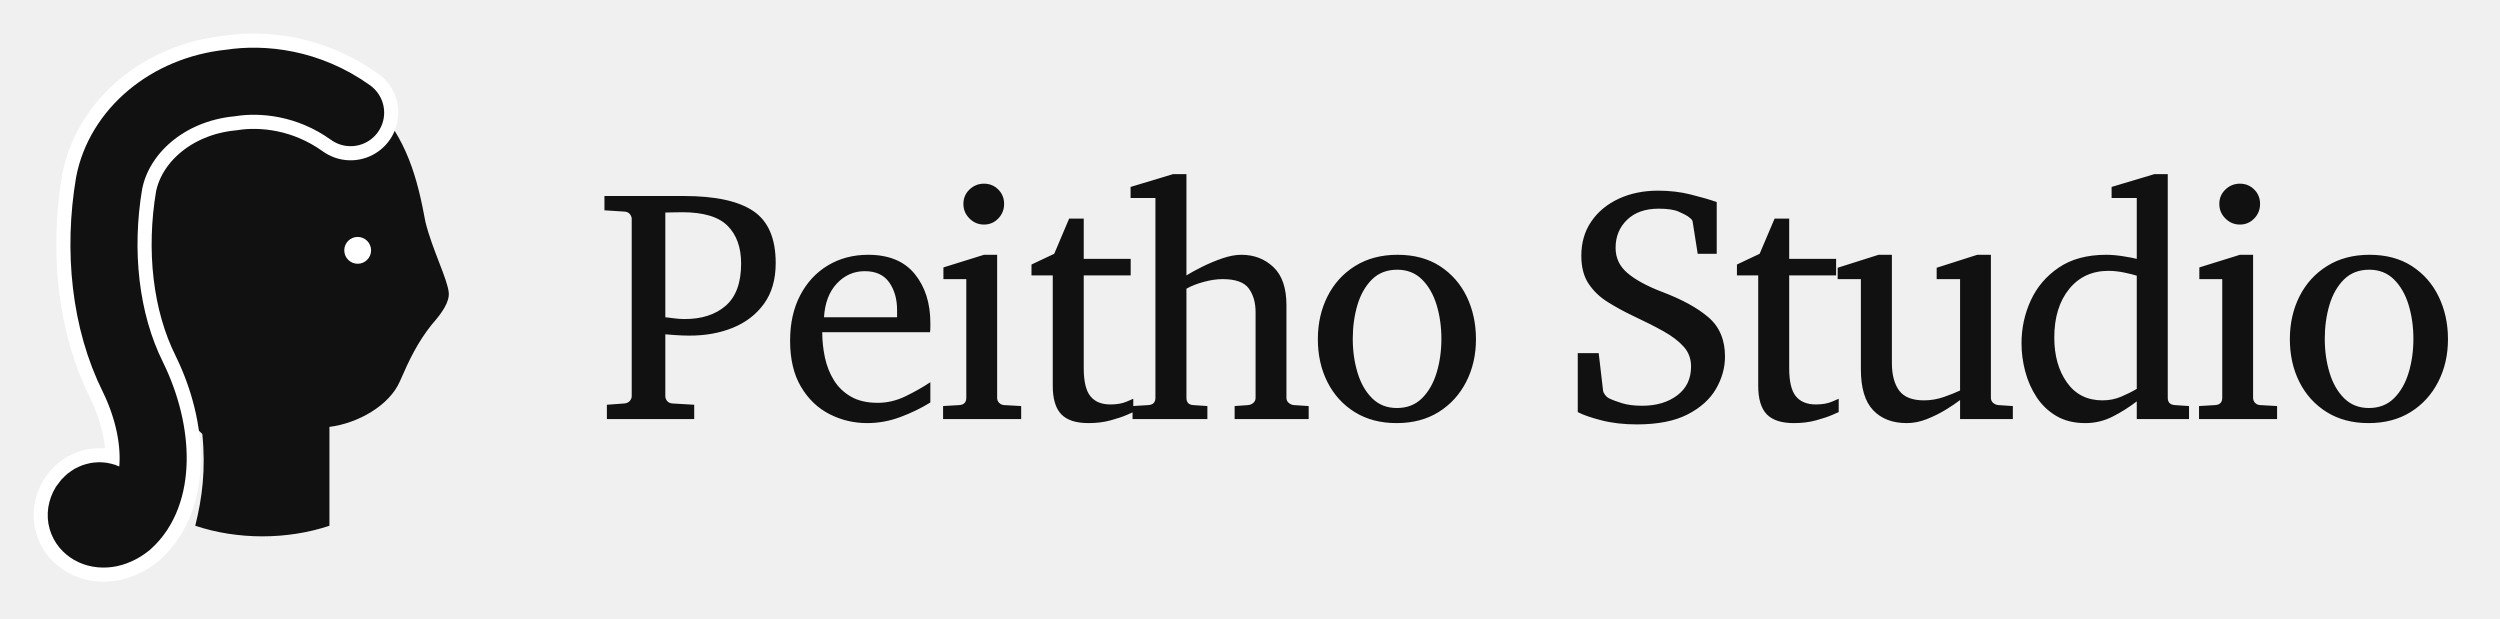
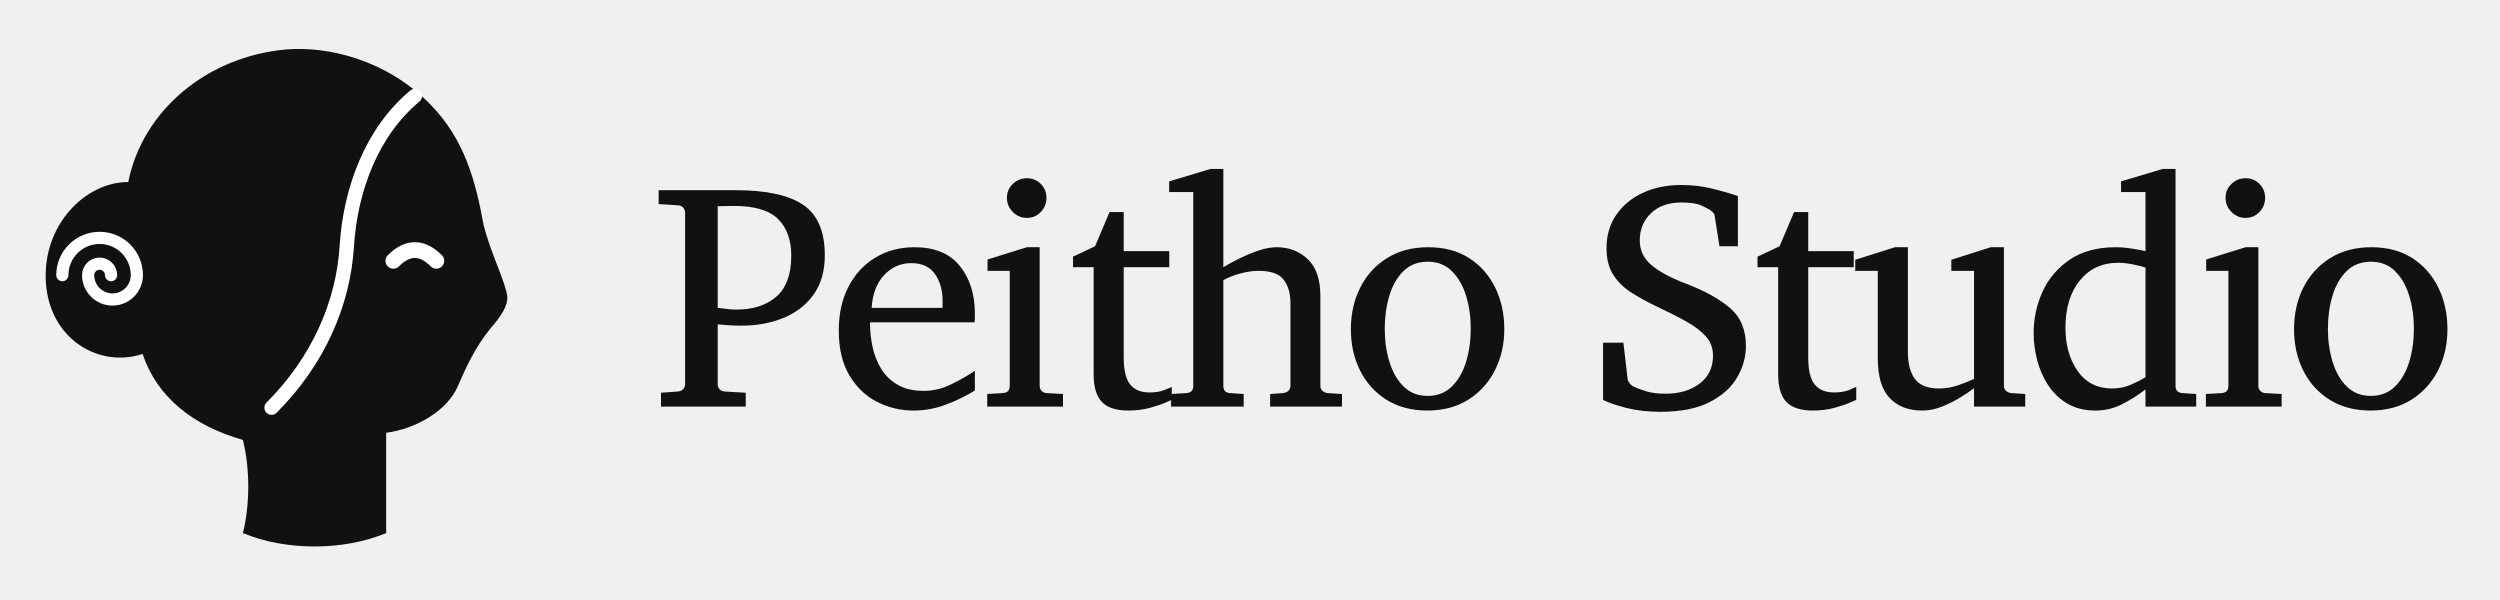
- <svg xmlns="http://www.w3.org/2000/svg" viewBox="0 0 752 186" width="752" height="186" role="img">
-   <g transform="translate(-28.36 -22.41) scale(2.1242)">
-     <path d="M60 85L60 71C64 70.5 68.5 68 70 64.5C71.3 61.5 72.5 59 74.5 56.5C76 54.8 77 53.3 76.9 52C76.7 50 74.6 46 73.6 42C72.5 36 71 30 66 25C60 19 52 17 46 17.5C35 18.5 26 26 24 36C22 46 25 56 32 63C36 67 40 70 42 72C42.5 77 42 81 41 85C47 87 54 87 60 85Z" fill="#111111" />
-     <g fill="none" stroke-linecap="round">
-       <path d="M63 26.5C57 22.2 50.5 21.6 46 22.3C37 23.2 30.2 29.2 28.8 36.5C27.2 46 28.2 56 32.2 64C36 71.8 36.2 80.6 31.5 84.8C27.5 88 23.5 85 25.3 82C26.8 79.7 30 80.8 29.5 83.5" stroke="#ffffff" stroke-width="13.5" />
-       <path d="M63 26.5C57 22.2 50.5 21.6 46 22.3C37 23.2 30.2 29.2 28.8 36.5C27.2 46 28.2 56 32.2 64C36 71.8 36.2 80.6 31.5 84.8C27.5 88 23.5 85 25.3 82C26.8 79.7 30 80.8 29.5 83.5" stroke="#111111" stroke-width="9.5" />
-     </g>
-     <circle cx="64" cy="46" r="1.9" fill="#ffffff" />
+ <svg xmlns="http://www.w3.org/2000/svg" viewBox="0 0 775 186" width="775" height="186" role="img">
+   <g transform="translate(-13.54 -23.53) scale(2.2209)">
+     <path d="M60 85L60 71C64 70.5 68.5 68 70 64.5C71.3 61.5 72.5 59 74.5 56.5C76 54.8 77 53.3 76.9 52C76.7 50 74.6 46 73.6 42C72.5 36 71 30 66 25C60 19 52 17 46 17.5C35 18.5 26 26 24 36C18 36 12 42 12.5 50C13 58 20 62 26 60C28 66 33 70 40 72C41 76 41 81 40 85C46 87.5 54 87.5 60 85Z" fill="#111111" />
+     <path d="M64 24C58 29 55 37 54.5 45C54 53 50.5 61 44 67.5" fill="none" stroke="#ffffff" stroke-width="2" stroke-linecap="round" />
+     <path d="M21.6 49a1.6 1.6 0 1 0-3.2 0a3.4 3.4 0 1 0 6.8 0a5.2 5.2 0 1 0-10.4 0" fill="none" stroke="#ffffff" stroke-width="1.7" stroke-linecap="round" />
+     <path d="M61 47q3-3 6 0" fill="none" stroke="#ffffff" stroke-width="2.2" stroke-linecap="round" />
  </g>
-   <path transform="translate(179.33 126.05)" fill="#111111" d="M54.00-46.92L54.00-46.92Q54.00-39.55 50.49-34.69Q46.97-29.83 41.06-27.44Q35.16-25.05 27.88-25.10L27.88-25.10Q25.93-25.10 23.56-25.27Q21.19-25.44 20.80-25.49L20.80-25.49L20.80-6.88Q20.80-6.15 21.31-5.47Q21.83-4.79 22.90-4.69L22.90-4.69L29.49-4.30L29.49 0L3.22 0L3.22-4.30L8.50-4.69Q9.57-4.79 10.13-5.47Q10.69-6.15 10.69-6.88L10.69-6.88L10.69-60.21Q10.69-60.94 10.13-61.65Q9.57-62.35 8.50-62.40L8.50-62.40L2.49-62.79L2.49-67.09L26.42-67.09Q40.58-67.09 47.29-62.55Q54.00-58.01 54.00-46.92ZM43.60-46.78L43.60-46.78Q43.60-54.05 39.53-58.13Q35.45-62.21 25.88-62.21L25.88-62.21Q24.51-62.21 22.66-62.16Q20.80-62.11 20.80-62.11L20.80-62.11L20.80-30.62Q21.04-30.62 23.02-30.35Q25-30.08 26.42-30.08L26.42-30.08Q34.28-30.03 38.94-34.06Q43.60-38.09 43.60-46.78ZM100.52-11.08L100.52-4.98Q96.32-2.39 91.46-0.59Q86.60 1.22 81.52 1.22L81.52 1.22Q75.47 1.22 70.17-1.49Q64.87-4.20 61.60-9.72Q58.33-15.23 58.33-23.58L58.33-23.58Q58.33-31.40 61.36-37.21Q64.38-43.02 69.71-46.22Q75.03-49.41 81.81-49.41L81.81-49.41Q91.14-49.41 95.83-43.63Q100.52-37.84 100.52-28.91L100.52-28.91Q100.52-28.42 100.52-27.61Q100.52-26.81 100.42-26.12L100.42-26.12L68.00-26.12Q68.00-22.31 68.80-18.53Q69.61-14.75 71.51-11.67Q73.42-8.59 76.64-6.74Q79.86-4.88 84.70-4.88L84.70-4.88Q88.99-4.88 93.07-6.86Q97.15-8.84 100.52-11.08L100.52-11.08ZM68.53-30.62L90.51-30.62L90.51-32.81Q90.51-37.74 88.14-41.11Q85.77-44.48 80.79-44.48L80.79-44.48Q75.86-44.48 72.39-40.77Q68.92-37.06 68.53-30.62L68.53-30.62ZM122.71-64.70L122.71-64.70Q122.71-62.16 120.95-60.33Q119.20-58.50 116.66-58.50L116.66-58.50Q114.12-58.50 112.29-60.33Q110.46-62.16 110.46-64.70L110.46-64.70Q110.46-67.29 112.29-69.04Q114.12-70.80 116.66-70.80L116.66-70.80Q119.20-70.80 120.95-69.04Q122.71-67.29 122.71-64.70ZM127.84-3.91L127.84 0L104.35 0L104.35-3.91L109.23-4.20Q111.33-4.35 111.33-6.40L111.33-6.40L111.33-42.09L104.45-42.09L104.45-45.61L116.66-49.41L120.61-49.41L120.61-6.40Q120.61-5.47 121.22-4.86Q121.83-4.25 122.71-4.20L122.71-4.20L127.84-3.91ZM161.56-6.10L161.56-2.10Q161.56-2.10 159.68-1.27Q157.80-0.44 154.75 0.39Q151.69 1.22 148.08 1.22L148.08 1.22Q142.46 1.22 139.90-1.44Q137.34-4.10 137.34-10.01L137.34-10.01L137.34-43.21L130.94-43.21L130.94-46.48L137.78-49.71L142.27-60.30L146.66-60.30L146.66-48.19L160.78-48.19L160.78-43.21L146.66-43.21L146.66-15.28Q146.66-9.33 148.67-6.86Q150.67-4.39 154.67-4.39L154.67-4.39Q157.60-4.39 159.58-5.25Q161.56-6.10 161.56-6.10L161.56-6.10ZM214.32-3.91L214.32 0L192.05 0L192.05-3.91L196.15-4.20Q197.03-4.30 197.69-4.88Q198.35-5.47 198.35-6.40L198.35-6.40L198.35-32.18Q198.35-36.47 196.30-39.28Q194.25-42.09 188.44-42.09L188.44-42.09Q185.80-42.09 182.75-41.26Q179.70-40.43 177.55-39.21L177.55-39.21L177.55-6.40Q177.55-4.35 179.55-4.20L179.55-4.20L183.85-3.91L183.85 0L161.34 0L161.34-3.91L166.13-4.20Q168.22-4.35 168.22-6.40L168.22-6.40L168.22-66.50L160.75-66.50L160.75-69.82L173.55-73.68L177.55-73.68L177.55-43.21Q179.36-44.34 182.24-45.78Q185.12-47.22 188.29-48.32Q191.47-49.41 194.05-49.41L194.05-49.41Q199.82-49.41 203.72-45.70Q207.63-41.99 207.63-34.28L207.63-34.28L207.63-6.40Q207.63-5.47 208.29-4.88Q208.95-4.30 209.83-4.20L209.83-4.20L214.32-3.91ZM264.64-24.02L264.64-24.02Q264.64-16.94 261.71-11.21Q258.78-5.47 253.43-2.12Q248.09 1.22 240.76 1.22L240.76 1.22Q233.49 1.22 228.16-2.10Q222.84-5.42 219.96-11.13Q217.08-16.85 217.08-24.02L217.08-24.02Q217.08-31.15 219.99-36.91Q222.89-42.68 228.29-46.04Q233.68-49.41 241.05-49.41L241.05-49.41Q248.53-49.41 253.80-46.00Q259.07-42.58 261.86-36.82Q264.64-31.05 264.64-24.02ZM254.24-24.12L254.24-24.12Q254.24-29.59 252.80-34.33Q251.36-39.06 248.40-41.99Q245.45-44.92 240.96-44.92L240.96-44.92Q236.32-44.92 233.36-41.99Q230.41-39.06 228.99-34.33Q227.58-29.59 227.58-24.12L227.58-24.12Q227.58-18.70 229.02-13.94Q230.46-9.18 233.41-6.25Q236.37-3.32 240.86-3.32L240.86-3.32Q245.45-3.32 248.40-6.25Q251.36-9.18 252.80-13.92Q254.24-18.65 254.24-24.12ZM339.55-18.80L339.55-18.80Q339.55-13.77 336.84-9.08Q334.13-4.39 328.29-1.39Q322.46 1.61 313.03 1.61L313.03 1.61Q307.13 1.61 302.32 0.37Q297.51-0.88 295.26-2.10L295.26-2.10L295.26-19.82L301.56-19.82L302.88-8.50Q302.97-7.91 303.51-7.23Q304.05-6.54 304.54-6.30L304.54-6.30Q306.10-5.52 308.59-4.76Q311.08-4.00 314.64-4.00L314.64-4.00Q321.04-4.00 325.19-7.13Q329.34-10.25 329.34-15.82L329.34-15.82Q329.34-19.29 327.14-21.75Q324.95-24.22 321.02-26.42Q317.09-28.61 311.76-31.10L311.76-31.10Q307.66-33.06 304.15-35.28Q300.63-37.50 298.48-40.77Q296.33-44.04 296.33-49.12L296.33-49.12Q296.33-55.08 299.36-59.47Q302.39-63.87 307.61-66.28Q312.84-68.70 319.43-68.70L319.43-68.70Q324.65-68.70 329.22-67.55Q333.79-66.41 337.06-65.28L337.06-65.28L337.06-49.71L331.34-49.71L329.83-59.28Q329.78-59.81 329.29-60.25Q328.80-60.69 328.37-60.99L328.37-60.99Q327.58-61.52 325.58-62.40Q323.58-63.28 319.58-63.28L319.58-63.28Q313.57-63.28 310.10-59.94Q306.64-56.59 306.64-51.51L306.64-51.51Q306.64-46.92 310.23-43.90Q313.81-40.87 320.55-38.28L320.55-38.28Q329.63-34.86 334.59-30.59Q339.55-26.32 339.55-18.80ZM373.75-6.10L373.75-2.10Q373.75-2.10 371.87-1.27Q369.99-0.44 366.94 0.39Q363.89 1.22 360.28 1.22L360.28 1.22Q354.66 1.22 352.10-1.44Q349.54-4.10 349.54-10.01L349.54-10.01L349.54-43.21L343.14-43.21L343.14-46.48L349.97-49.71L354.47-60.30L358.86-60.30L358.86-48.19L372.97-48.19L372.97-43.21L358.86-43.21L358.86-15.28Q358.86-9.33 360.86-6.86Q362.87-4.39 366.87-4.39L366.87-4.39Q369.80-4.39 371.78-5.25Q373.75-6.10 373.75-6.10L373.75-6.10ZM426.13-3.91L426.13 0L410.26 0L410.26-5.71Q408.55-4.39 405.91-2.78Q403.27-1.17 400.25 0.02Q397.22 1.22 394.24 1.22L394.24 1.22Q387.79 1.22 384.11-2.66Q380.42-6.54 380.42-14.99L380.42-14.99L380.42-42.09L373.44-42.09L373.44-45.51L385.74-49.41L389.75-49.41L389.75-16.89Q389.75-11.57 391.92-8.59Q394.09-5.62 399.42-5.62L399.42-5.62Q402.49-5.62 405.47-6.67Q408.45-7.71 410.26-8.59L410.26-8.59L410.26-42.09L403.22-42.09L403.22-45.51L415.43-49.41L419.53-49.41L419.53-6.40Q419.53-5.47 420.19-4.88Q420.85-4.30 421.73-4.20L421.73-4.20L426.13-3.91ZM479.13-3.91L479.13 0L463.41 0L463.41-5.32Q459.99-2.69 456.13-0.73Q452.28 1.22 447.93 1.22L447.93 1.22Q442.90 1.22 439.26-0.90Q435.63-3.03 433.31-6.54Q430.99-10.06 429.86-14.31Q428.74-18.55 428.74-22.80L428.74-22.80Q428.74-29.59 431.52-35.67Q434.31-41.75 439.97-45.58Q445.63-49.41 454.23-49.41L454.23-49.41Q456.62-49.41 459.43-48.95Q462.24-48.49 463.41-48.19L463.41-48.19L463.41-66.50L455.84-66.50L455.84-69.82L468.73-73.68L472.73-73.68L472.73-6.40Q472.73-4.35 474.83-4.20L474.83-4.20L479.13-3.91ZM463.41-9.08L463.41-9.08L463.41-43.12Q462.14-43.55 459.62-44.07Q457.11-44.58 454.91-44.58L454.91-44.58Q447.49-44.58 443.05-39.09Q438.60-33.59 438.60-24.51L438.60-24.51Q438.60-16.36 442.41-10.99Q446.22-5.62 453.11-5.62L453.11-5.62Q456.13-5.62 458.79-6.76Q461.46-7.91 463.41-9.08ZM500.50-64.70L500.50-64.70Q500.50-62.16 498.74-60.33Q496.98-58.50 494.44-58.50L494.44-58.50Q491.90-58.50 490.07-60.33Q488.24-62.16 488.24-64.70L488.24-64.70Q488.24-67.29 490.07-69.04Q491.90-70.80 494.44-70.80L494.44-70.80Q496.98-70.80 498.74-69.04Q500.50-67.29 500.50-64.70ZM505.62-3.91L505.62 0L482.14 0L482.14-3.91L487.02-4.20Q489.12-4.35 489.12-6.40L489.12-6.40L489.12-42.09L482.23-42.09L482.23-45.61L494.44-49.41L498.40-49.41L498.40-6.40Q498.40-5.47 499.01-4.86Q499.62-4.25 500.50-4.20L500.50-4.20L505.62-3.91ZM557.02-24.02L557.02-24.02Q557.02-16.94 554.09-11.21Q551.16-5.47 545.81-2.12Q540.46 1.22 533.14 1.22L533.14 1.22Q525.87 1.22 520.54-2.10Q515.22-5.42 512.34-11.13Q509.46-16.85 509.46-24.02L509.46-24.02Q509.46-31.15 512.36-36.91Q515.27-42.68 520.67-46.04Q526.06-49.41 533.43-49.41L533.43-49.41Q540.90-49.41 546.18-46.00Q551.45-42.58 554.23-36.82Q557.02-31.05 557.02-24.02ZM546.62-24.12L546.62-24.12Q546.62-29.59 545.18-34.33Q543.74-39.06 540.78-41.99Q537.83-44.92 533.34-44.92L533.34-44.92Q528.70-44.92 525.74-41.99Q522.79-39.06 521.37-34.33Q519.96-29.59 519.96-24.12L519.96-24.12Q519.96-18.70 521.40-13.94Q522.84-9.18 525.79-6.25Q528.75-3.32 533.24-3.32L533.24-3.32Q537.83-3.32 540.78-6.25Q543.74-9.18 545.18-13.92Q546.62-18.65 546.62-24.12Z" />
+   <path transform="translate(201.69 126.05)" fill="#111111" d="M54.00-46.92L54.00-46.92Q54.00-39.55 50.49-34.69Q46.97-29.83 41.06-27.44Q35.16-25.05 27.88-25.10L27.88-25.10Q25.93-25.10 23.56-25.27Q21.19-25.44 20.80-25.49L20.80-25.49L20.80-6.88Q20.80-6.15 21.31-5.47Q21.83-4.79 22.90-4.69L22.90-4.69L29.49-4.30L29.49 0L3.22 0L3.22-4.30L8.50-4.69Q9.57-4.79 10.13-5.47Q10.69-6.15 10.69-6.88L10.69-6.88L10.69-60.21Q10.69-60.94 10.13-61.65Q9.57-62.35 8.50-62.40L8.50-62.40L2.49-62.79L2.49-67.09L26.42-67.09Q40.58-67.09 47.29-62.55Q54.00-58.01 54.00-46.92ZM43.60-46.78L43.60-46.78Q43.60-54.05 39.53-58.13Q35.45-62.21 25.88-62.21L25.88-62.21Q24.51-62.21 22.66-62.16Q20.80-62.11 20.80-62.11L20.80-62.11L20.80-30.62Q21.04-30.62 23.02-30.35Q25-30.08 26.42-30.08L26.42-30.08Q34.28-30.03 38.94-34.06Q43.60-38.09 43.60-46.78ZM100.52-11.08L100.52-4.98Q96.32-2.39 91.46-0.59Q86.60 1.22 81.52 1.22L81.52 1.22Q75.47 1.22 70.17-1.49Q64.87-4.20 61.60-9.72Q58.33-15.23 58.33-23.58L58.33-23.58Q58.33-31.40 61.36-37.21Q64.38-43.02 69.71-46.22Q75.03-49.41 81.81-49.41L81.81-49.41Q91.14-49.41 95.83-43.63Q100.52-37.84 100.52-28.91L100.52-28.91Q100.52-28.42 100.52-27.61Q100.52-26.81 100.42-26.12L100.42-26.12L68.00-26.12Q68.00-22.31 68.80-18.53Q69.61-14.75 71.51-11.67Q73.42-8.59 76.64-6.74Q79.86-4.88 84.70-4.88L84.70-4.88Q88.99-4.88 93.07-6.86Q97.15-8.84 100.52-11.08L100.52-11.08ZM68.53-30.62L90.51-30.62L90.51-32.81Q90.51-37.74 88.14-41.11Q85.77-44.48 80.79-44.48L80.79-44.48Q75.86-44.48 72.39-40.77Q68.92-37.06 68.53-30.62L68.53-30.62ZM122.71-64.70L122.71-64.70Q122.71-62.16 120.95-60.33Q119.20-58.50 116.66-58.50L116.66-58.50Q114.12-58.50 112.29-60.33Q110.46-62.16 110.46-64.70L110.46-64.70Q110.46-67.29 112.29-69.04Q114.12-70.80 116.66-70.80L116.66-70.80Q119.20-70.80 120.95-69.04Q122.71-67.29 122.71-64.70ZM127.84-3.91L127.84 0L104.35 0L104.35-3.91L109.23-4.20Q111.33-4.35 111.33-6.40L111.33-6.40L111.33-42.09L104.45-42.09L104.45-45.61L116.66-49.41L120.61-49.41L120.61-6.40Q120.61-5.47 121.22-4.86Q121.83-4.25 122.71-4.20L122.71-4.20L127.84-3.91ZM161.56-6.10L161.56-2.10Q161.56-2.10 159.68-1.27Q157.80-0.44 154.75 0.39Q151.69 1.22 148.08 1.22L148.08 1.22Q142.46 1.22 139.90-1.44Q137.34-4.10 137.34-10.01L137.34-10.01L137.34-43.21L130.94-43.21L130.94-46.48L137.78-49.71L142.27-60.30L146.66-60.30L146.66-48.19L160.78-48.19L160.78-43.21L146.66-43.21L146.66-15.28Q146.66-9.33 148.67-6.86Q150.67-4.39 154.67-4.39L154.67-4.39Q157.60-4.39 159.58-5.25Q161.56-6.10 161.56-6.10L161.56-6.10ZM214.32-3.91L214.32 0L192.05 0L192.05-3.91L196.15-4.20Q197.03-4.30 197.69-4.88Q198.35-5.47 198.35-6.40L198.35-6.40L198.35-32.18Q198.35-36.47 196.30-39.28Q194.25-42.09 188.44-42.09L188.44-42.09Q185.80-42.09 182.75-41.26Q179.70-40.43 177.55-39.21L177.55-39.21L177.55-6.40Q177.55-4.35 179.55-4.20L179.55-4.20L183.85-3.91L183.85 0L161.34 0L161.34-3.91L166.13-4.20Q168.22-4.35 168.22-6.40L168.22-6.40L168.22-66.50L160.75-66.50L160.75-69.82L173.55-73.68L177.55-73.68L177.55-43.21Q179.36-44.34 182.24-45.78Q185.12-47.22 188.29-48.32Q191.47-49.41 194.05-49.41L194.05-49.41Q199.82-49.41 203.72-45.70Q207.63-41.99 207.63-34.28L207.63-34.28L207.63-6.40Q207.63-5.47 208.29-4.88Q208.95-4.30 209.83-4.20L209.83-4.20L214.32-3.91ZM264.64-24.02L264.64-24.02Q264.64-16.94 261.71-11.21Q258.78-5.47 253.43-2.12Q248.09 1.22 240.76 1.22L240.76 1.22Q233.49 1.22 228.16-2.10Q222.84-5.42 219.96-11.13Q217.08-16.85 217.08-24.02L217.08-24.02Q217.08-31.15 219.99-36.91Q222.89-42.68 228.29-46.04Q233.68-49.41 241.05-49.41L241.05-49.41Q248.53-49.41 253.80-46.00Q259.07-42.58 261.86-36.82Q264.64-31.05 264.64-24.02ZM254.24-24.12L254.24-24.12Q254.24-29.59 252.80-34.33Q251.36-39.06 248.40-41.99Q245.45-44.92 240.96-44.92L240.96-44.92Q236.32-44.92 233.36-41.99Q230.41-39.06 228.99-34.33Q227.58-29.59 227.58-24.12L227.58-24.12Q227.58-18.70 229.02-13.94Q230.46-9.18 233.41-6.25Q236.37-3.32 240.86-3.32L240.86-3.32Q245.45-3.32 248.40-6.25Q251.36-9.18 252.80-13.92Q254.24-18.65 254.24-24.12ZM339.55-18.80L339.55-18.80Q339.55-13.77 336.84-9.08Q334.13-4.39 328.29-1.39Q322.46 1.61 313.03 1.61L313.03 1.61Q307.13 1.61 302.32 0.37Q297.51-0.88 295.26-2.10L295.26-2.10L295.26-19.82L301.56-19.82L302.88-8.50Q302.97-7.91 303.51-7.23Q304.05-6.54 304.54-6.30L304.54-6.30Q306.10-5.52 308.59-4.76Q311.08-4.00 314.64-4.00L314.64-4.00Q321.04-4.00 325.19-7.13Q329.34-10.25 329.34-15.82L329.34-15.82Q329.34-19.29 327.14-21.75Q324.95-24.22 321.02-26.42Q317.09-28.61 311.76-31.10L311.76-31.10Q307.66-33.06 304.15-35.28Q300.63-37.50 298.48-40.77Q296.33-44.04 296.33-49.12L296.33-49.12Q296.33-55.08 299.36-59.47Q302.39-63.87 307.61-66.28Q312.84-68.70 319.43-68.70L319.43-68.70Q324.65-68.70 329.22-67.55Q333.79-66.41 337.06-65.28L337.06-65.28L337.06-49.71L331.34-49.71L329.83-59.28Q329.78-59.81 329.29-60.25Q328.80-60.69 328.37-60.99L328.37-60.99Q327.58-61.52 325.58-62.40Q323.58-63.28 319.58-63.28L319.58-63.28Q313.57-63.28 310.10-59.94Q306.64-56.59 306.64-51.51L306.64-51.51Q306.64-46.92 310.23-43.90Q313.81-40.87 320.55-38.28L320.55-38.28Q329.63-34.86 334.59-30.59Q339.55-26.32 339.55-18.80ZM373.75-6.10L373.75-2.10Q373.75-2.10 371.87-1.27Q369.99-0.44 366.94 0.39Q363.89 1.22 360.28 1.22L360.28 1.22Q354.66 1.22 352.10-1.44Q349.54-4.10 349.54-10.01L349.54-10.01L349.54-43.21L343.14-43.21L343.14-46.48L349.97-49.71L354.47-60.30L358.86-60.30L358.86-48.19L372.97-48.19L372.97-43.21L358.86-43.21L358.86-15.28Q358.86-9.33 360.86-6.86Q362.87-4.39 366.87-4.39L366.87-4.39Q369.80-4.39 371.78-5.25Q373.75-6.10 373.75-6.10L373.75-6.10ZM426.13-3.91L426.13 0L410.26 0L410.26-5.71Q408.55-4.39 405.91-2.78Q403.27-1.17 400.25 0.02Q397.22 1.22 394.24 1.22L394.24 1.22Q387.79 1.22 384.11-2.66Q380.42-6.54 380.42-14.99L380.42-14.99L380.42-42.09L373.44-42.09L373.44-45.51L385.74-49.41L389.75-49.41L389.75-16.89Q389.75-11.57 391.92-8.59Q394.09-5.62 399.42-5.62L399.42-5.62Q402.49-5.62 405.47-6.67Q408.45-7.71 410.26-8.59L410.26-8.59L410.26-42.09L403.22-42.09L403.22-45.51L415.43-49.41L419.53-49.41L419.53-6.40Q419.53-5.47 420.19-4.88Q420.85-4.30 421.73-4.20L421.73-4.20L426.13-3.91ZM479.13-3.91L479.13 0L463.41 0L463.41-5.32Q459.99-2.69 456.13-0.73Q452.28 1.22 447.93 1.22L447.93 1.22Q442.90 1.22 439.26-0.90Q435.63-3.03 433.31-6.54Q430.99-10.06 429.86-14.31Q428.74-18.55 428.74-22.80L428.74-22.80Q428.74-29.59 431.52-35.67Q434.31-41.75 439.97-45.58Q445.63-49.41 454.23-49.41L454.23-49.41Q456.62-49.41 459.43-48.95Q462.24-48.49 463.41-48.19L463.41-48.19L463.41-66.50L455.84-66.50L455.84-69.82L468.73-73.68L472.73-73.68L472.73-6.40Q472.73-4.35 474.83-4.20L474.83-4.20L479.13-3.91ZM463.41-9.08L463.41-9.08L463.41-43.12Q462.14-43.55 459.62-44.07Q457.11-44.58 454.91-44.58L454.91-44.58Q447.49-44.58 443.05-39.09Q438.60-33.59 438.60-24.51L438.60-24.51Q438.60-16.36 442.41-10.99Q446.22-5.62 453.11-5.62L453.11-5.62Q456.13-5.62 458.79-6.76Q461.46-7.91 463.41-9.08ZM500.50-64.70L500.50-64.70Q500.50-62.16 498.74-60.33Q496.98-58.50 494.44-58.50L494.44-58.50Q491.90-58.50 490.07-60.33Q488.24-62.16 488.24-64.70L488.24-64.70Q488.24-67.29 490.07-69.04Q491.90-70.80 494.44-70.80L494.44-70.80Q496.98-70.80 498.74-69.04Q500.50-67.29 500.50-64.70ZM505.62-3.91L505.62 0L482.14 0L482.14-3.91L487.02-4.20Q489.12-4.35 489.12-6.40L489.12-6.40L489.12-42.09L482.23-42.09L482.23-45.61L494.44-49.41L498.40-49.41L498.40-6.40Q498.40-5.47 499.01-4.86Q499.62-4.25 500.50-4.20L500.50-4.20L505.62-3.91ZM557.02-24.02L557.02-24.02Q557.02-16.94 554.09-11.21Q551.16-5.47 545.81-2.12Q540.46 1.22 533.14 1.22L533.14 1.22Q525.87 1.22 520.54-2.10Q515.22-5.42 512.34-11.13Q509.46-16.85 509.46-24.02L509.46-24.02Q509.46-31.15 512.36-36.91Q515.27-42.68 520.67-46.04Q526.06-49.41 533.43-49.41L533.43-49.41Q540.90-49.41 546.18-46.00Q551.45-42.58 554.23-36.82Q557.02-31.05 557.02-24.02ZM546.62-24.12L546.62-24.12Q546.62-29.59 545.18-34.33Q543.74-39.06 540.78-41.99Q537.83-44.92 533.34-44.92L533.34-44.92Q528.70-44.92 525.74-41.99Q522.79-39.06 521.37-34.33Q519.96-29.59 519.96-24.12L519.96-24.12Q519.96-18.70 521.40-13.94Q522.84-9.18 525.79-6.25Q528.75-3.32 533.24-3.32L533.24-3.32Q537.83-3.32 540.78-6.25Q543.74-9.18 545.18-13.92Q546.62-18.65 546.62-24.12Z" />
</svg>
